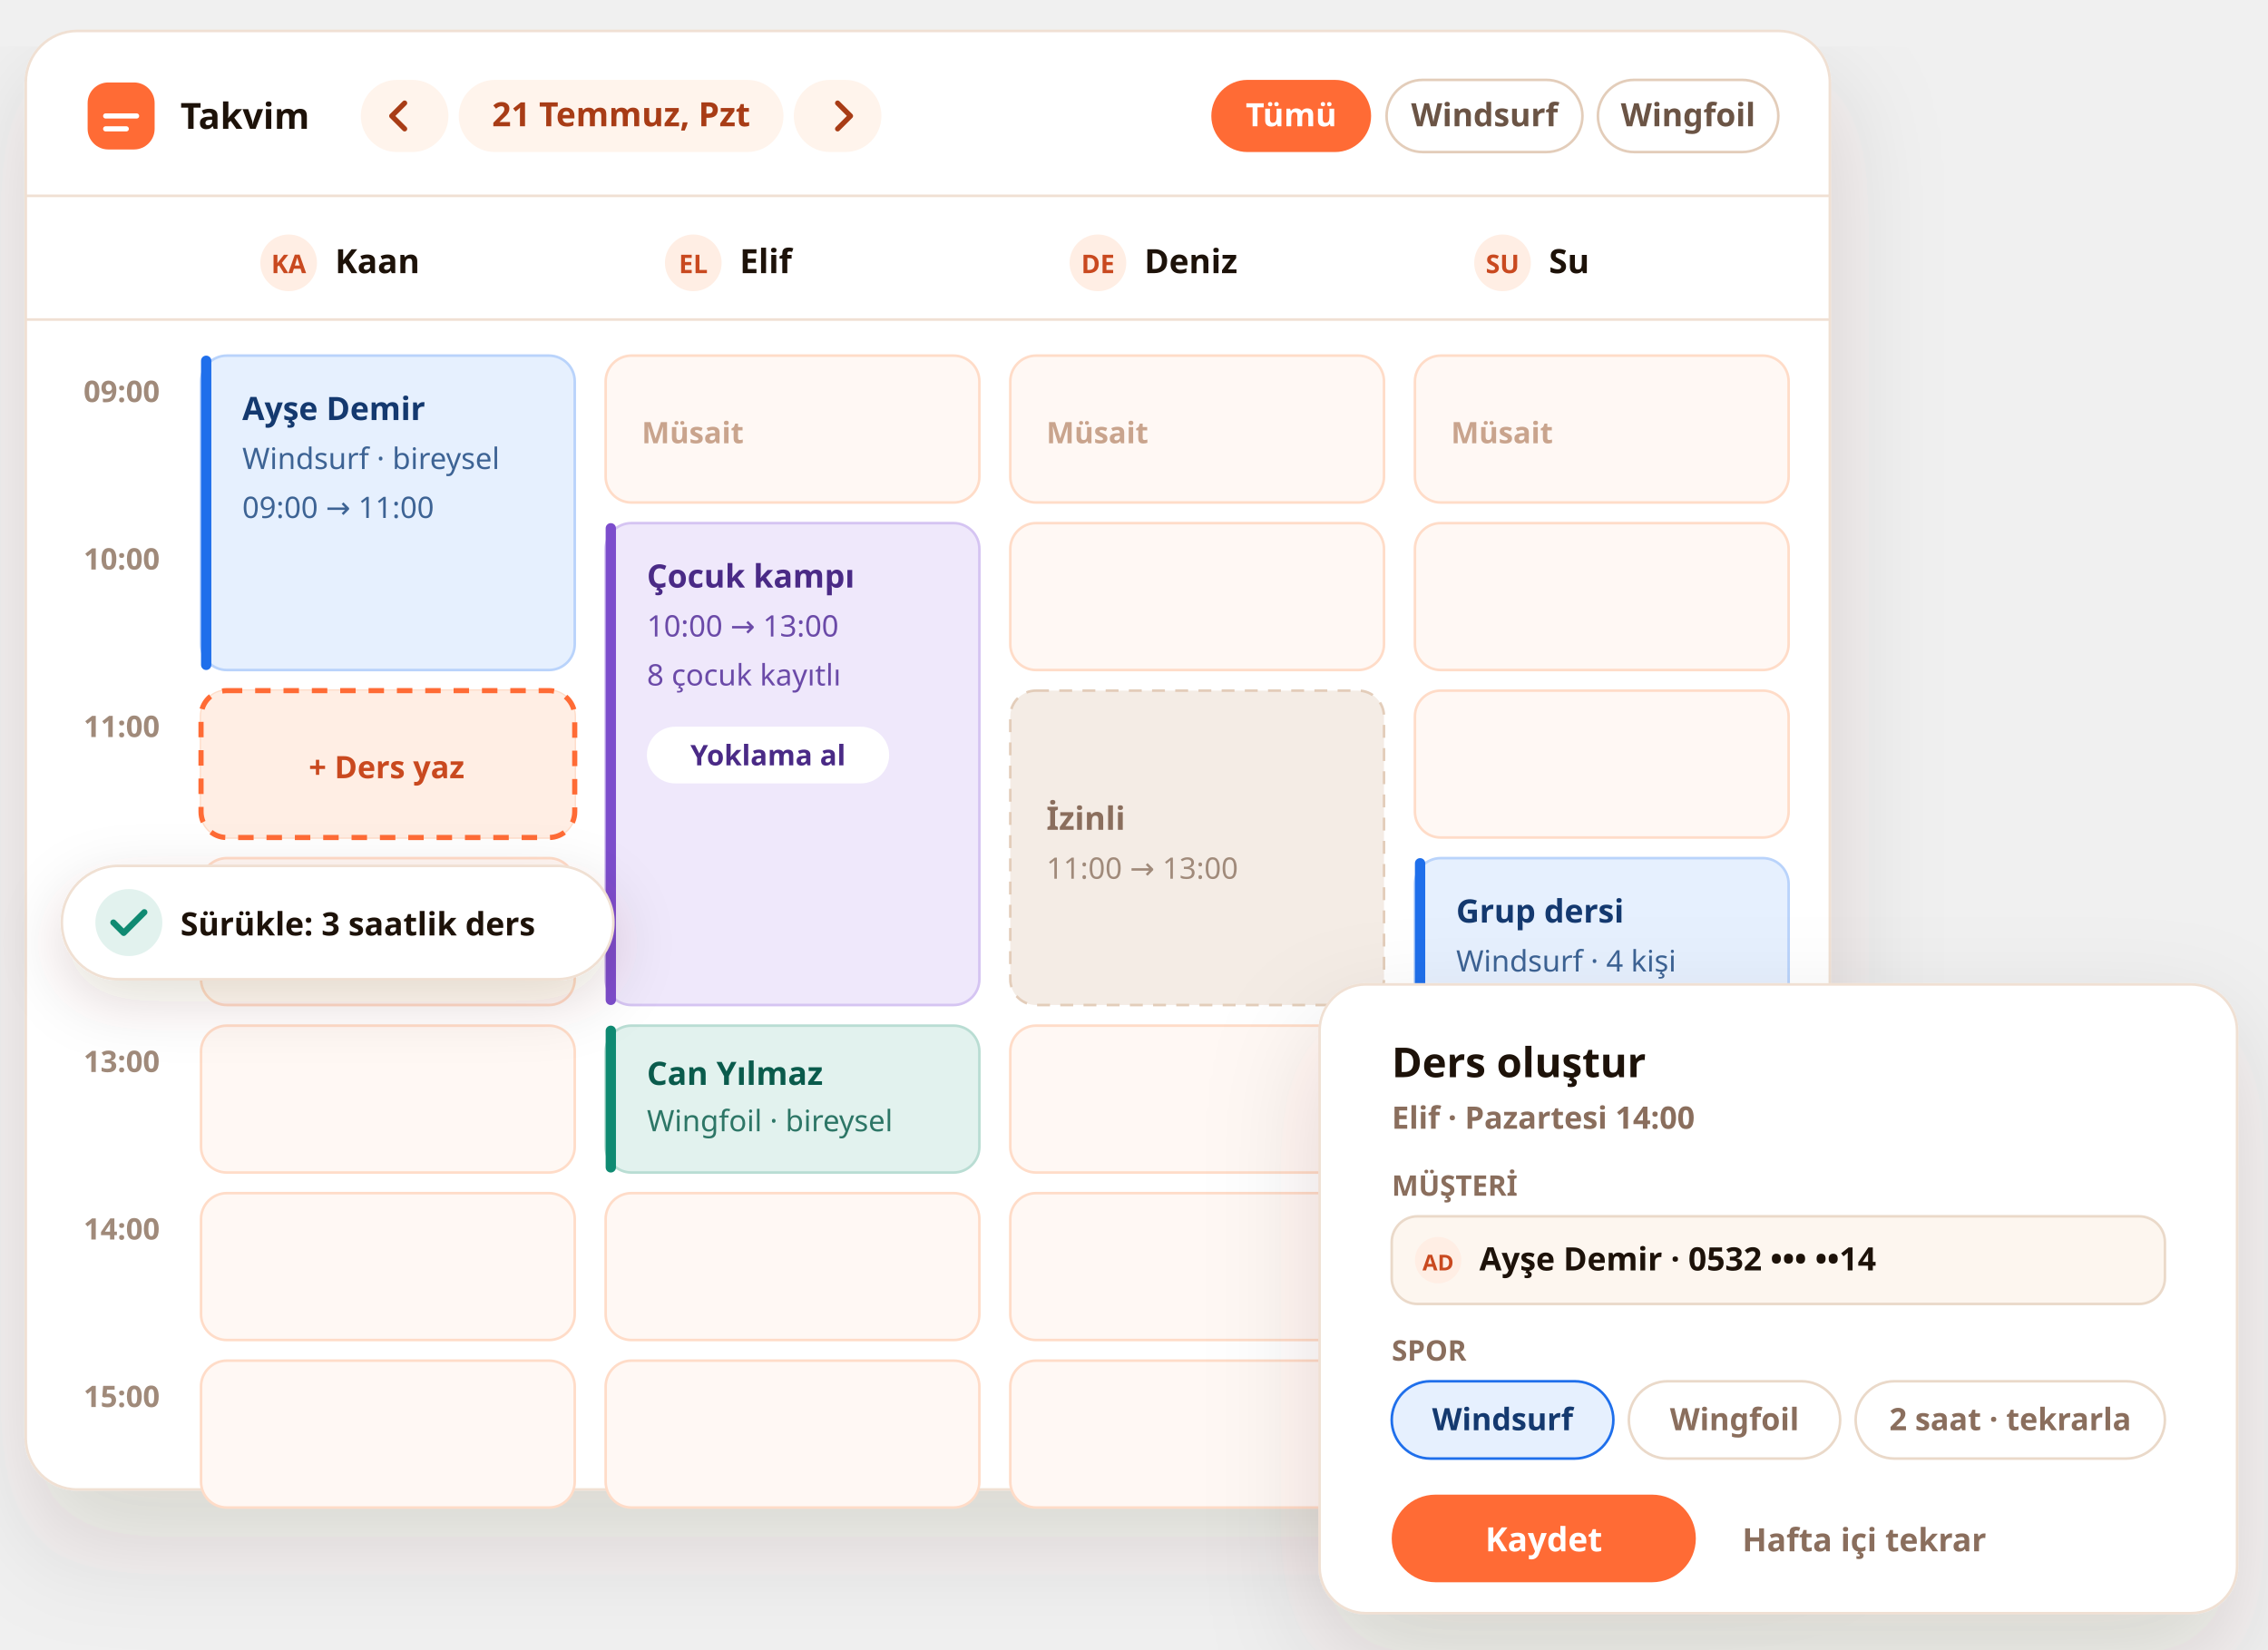
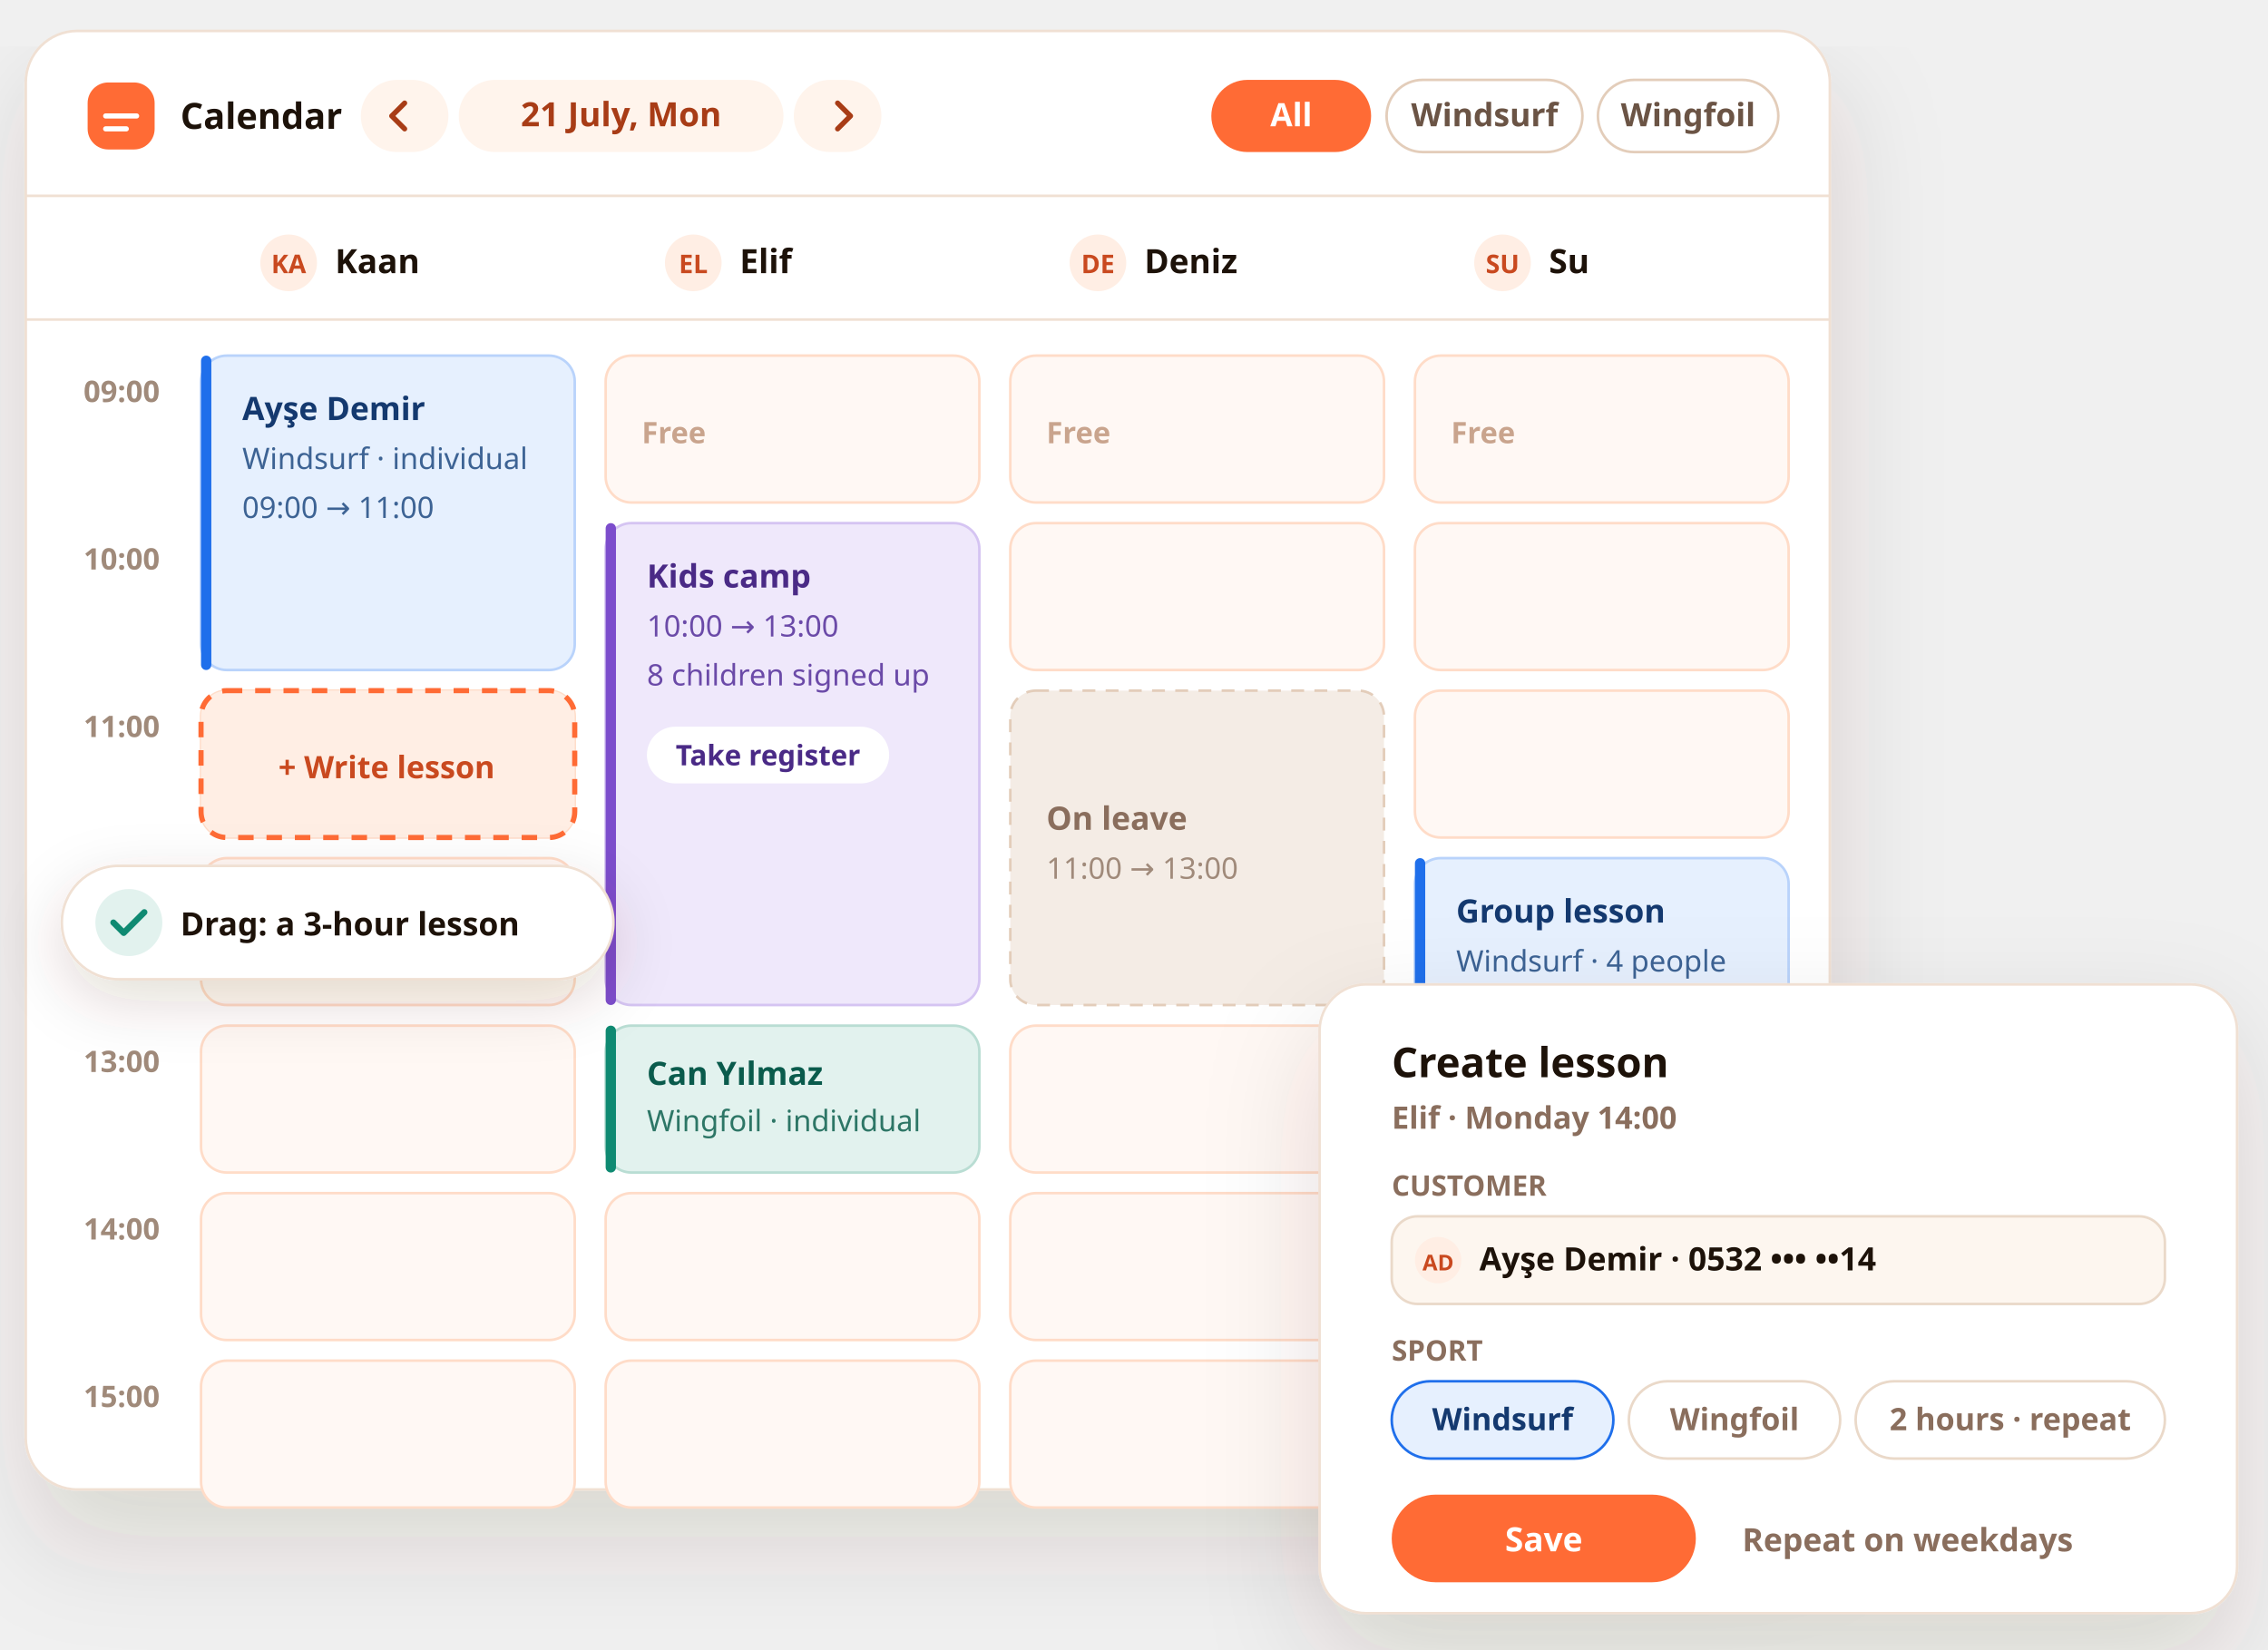
<svg xmlns="http://www.w3.org/2000/svg" viewBox="0 0 880 640" width="880" height="640" font-family="Plus Jakarta Sans, Segoe UI, system-ui, sans-serif">
  <defs>
    <filter id="card-shadow" x="-20%" y="-20%" width="140%" height="150%">
      <feDropShadow dx="0" dy="18" stdDeviation="22" flood-color="#4a2816" flood-opacity="0.14" />
    </filter>
    <filter id="pill-shadow" x="-40%" y="-60%" width="180%" height="240%">
      <feDropShadow dx="0" dy="8" stdDeviation="12" flood-color="#4a2816" flood-opacity="0.16" />
    </filter>
  </defs>
  <g filter="url(#card-shadow)">
    <rect x="10" y="12" width="700" height="566" rx="20" fill="#ffffff" stroke="#f0e0d3" />
  </g>
  <g>
    <rect x="34" y="32" width="26" height="26" rx="8" fill="#ff6b35" />
    <path d="M41 45h12M41 50h8" stroke="#fff" stroke-width="2" stroke-linecap="round" />
-     <text x="70" y="50" font-size="14" font-weight="700" fill="#1d1209">Takvim</text>
+     <text x="70" y="50" font-size="14" font-weight="700" fill="#1d1209">Calendar</text>
    <rect x="140" y="31" width="34" height="28" rx="14" fill="#fff4ec" />
    <path d="M157 40l-5 5 5 5" stroke="#a83c16" stroke-width="2" fill="none" stroke-linecap="round" stroke-linejoin="round" />
    <rect x="178" y="31" width="126" height="28" rx="14" fill="#fff4ec" />
-     <text x="241" y="49" font-size="13" font-weight="700" fill="#a83c16" text-anchor="middle">21 Temmuz, Pzt</text>
+     <text x="241" y="49" font-size="13" font-weight="700" fill="#a83c16" text-anchor="middle">21 July, Mon</text>
    <rect x="308" y="31" width="34" height="28" rx="14" fill="#fff4ec" />
    <path d="M325 40l5 5-5 5" stroke="#a83c16" stroke-width="2" fill="none" stroke-linecap="round" stroke-linejoin="round" />
    <rect x="470" y="31" width="62" height="28" rx="14" fill="#ff6b35" />
-     <text x="501" y="49" font-size="12.5" font-weight="700" fill="#ffffff" text-anchor="middle">Tümü</text>
+     <text x="501" y="49" font-size="12.5" font-weight="700" fill="#ffffff" text-anchor="middle">All</text>
    <rect x="538" y="31" width="76" height="28" rx="14" fill="#ffffff" stroke="#e3cdba" />
    <text x="576" y="49" font-size="12.5" font-weight="600" fill="#6b5445" text-anchor="middle">Windsurf</text>
    <rect x="620" y="31" width="70" height="28" rx="14" fill="#ffffff" stroke="#e3cdba" />
    <text x="655" y="49" font-size="12.5" font-weight="600" fill="#6b5445" text-anchor="middle">Wingfoil</text>
  </g>
  <line x1="10" y1="76" x2="710" y2="76" stroke="#f0e0d3" />
  <g>
    <circle cx="112" cy="102" r="11" fill="#ffeee4" />
    <text x="112" y="106" font-size="10" font-weight="800" fill="#c9491f" text-anchor="middle">KA</text>
    <text x="130" y="106" font-size="13" font-weight="700" fill="#1d1209">Kaan</text>
    <circle cx="269" cy="102" r="11" fill="#ffeee4" />
    <text x="269" y="106" font-size="10" font-weight="800" fill="#c9491f" text-anchor="middle">EL</text>
    <text x="287" y="106" font-size="13" font-weight="700" fill="#1d1209">Elif</text>
    <circle cx="426" cy="102" r="11" fill="#ffeee4" />
    <text x="426" y="106" font-size="10" font-weight="800" fill="#c9491f" text-anchor="middle">DE</text>
    <text x="444" y="106" font-size="13" font-weight="700" fill="#1d1209">Deniz</text>
    <circle cx="583" cy="102" r="11" fill="#ffeee4" />
    <text x="583" y="106" font-size="10" font-weight="800" fill="#c9491f" text-anchor="middle">SU</text>
    <text x="601" y="106" font-size="13" font-weight="700" fill="#1d1209">Su</text>
  </g>
  <line x1="10" y1="124" x2="710" y2="124" stroke="#f0e0d3" />
  <g font-size="11.5" font-weight="600" fill="#a08a7a" text-anchor="end">
    <text x="62" y="156">09:00</text>
    <text x="62" y="221">10:00</text>
    <text x="62" y="286">11:00</text>
    <text x="62" y="351">12:00</text>
    <text x="62" y="416">13:00</text>
    <text x="62" y="481">14:00</text>
    <text x="62" y="546">15:00</text>
  </g>
  <g fill="#fff8f4" stroke="#ffdcc8">
    <rect x="78" y="268" width="145" height="57" rx="10" />
    <rect x="78" y="333" width="145" height="57" rx="10" />
    <rect x="78" y="398" width="145" height="57" rx="10" />
    <rect x="78" y="463" width="145" height="57" rx="10" />
    <rect x="78" y="528" width="145" height="57" rx="10" />
    <rect x="235" y="138" width="145" height="57" rx="10" />
    <rect x="235" y="463" width="145" height="57" rx="10" />
    <rect x="235" y="528" width="145" height="57" rx="10" />
    <rect x="392" y="138" width="145" height="57" rx="10" />
    <rect x="392" y="203" width="145" height="57" rx="10" />
    <rect x="392" y="398" width="145" height="57" rx="10" />
    <rect x="392" y="463" width="145" height="57" rx="10" />
    <rect x="392" y="528" width="145" height="57" rx="10" />
    <rect x="549" y="138" width="145" height="57" rx="10" />
    <rect x="549" y="203" width="145" height="57" rx="10" />
    <rect x="549" y="268" width="145" height="57" rx="10" />
    <rect x="549" y="528" width="145" height="57" rx="10" />
  </g>
  <g font-size="11.5" font-weight="600" fill="#c9a48d">
-     <text x="92" y="302">Müsait</text>
-     <text x="249" y="172">Müsait</text>
-     <text x="406" y="172">Müsait</text>
-     <text x="563" y="172">Müsait</text>
+     <text x="92" y="302">Free</text>
+     <text x="249" y="172">Free</text>
+     <text x="406" y="172">Free</text>
+     <text x="563" y="172">Free</text>
  </g>
  <rect x="78" y="138" width="145" height="122" rx="10" fill="#e6f0fe" stroke="#b9d3fb" />
  <rect x="78" y="138" width="4" height="122" rx="2" fill="#1f6feb" />
  <text x="94" y="163" font-size="12.5" font-weight="700" fill="#14396f">Ayşe Demir</text>
-   <text x="94" y="182" font-size="11.5" fill="#3d6394">Windsurf · bireysel</text>
+   <text x="94" y="182" font-size="11.5" fill="#3d6394">Windsurf · individual</text>
  <text x="94" y="201" font-size="11.5" fill="#3d6394">09:00 → 11:00</text>
  <rect x="235" y="203" width="145" height="187" rx="10" fill="#efe8fb" stroke="#d5c4f2" />
  <rect x="235" y="203" width="4" height="187" rx="2" fill="#7c4dcc" />
-   <text x="251" y="228" font-size="12.5" font-weight="700" fill="#4a2a86">Çocuk kampı</text>
+   <text x="251" y="228" font-size="12.5" font-weight="700" fill="#4a2a86">Kids camp</text>
  <text x="251" y="247" font-size="11.5" fill="#6b4aa8">10:00 → 13:00</text>
-   <text x="251" y="266" font-size="11.5" fill="#6b4aa8">8 çocuk kayıtlı</text>
+   <text x="251" y="266" font-size="11.5" fill="#6b4aa8">8 children signed up</text>
  <rect x="251" y="282" width="94" height="22" rx="11" fill="#ffffff" />
-   <text x="298" y="297" font-size="11" font-weight="700" fill="#4a2a86" text-anchor="middle">Yoklama al</text>
+   <text x="298" y="297" font-size="11" font-weight="700" fill="#4a2a86" text-anchor="middle">Take register</text>
  <rect x="235" y="398" width="145" height="57" rx="10" fill="#e2f2ee" stroke="#b9ddd3" />
  <rect x="235" y="398" width="4" height="57" rx="2" fill="#0f8a72" />
  <text x="251" y="421" font-size="12.5" font-weight="700" fill="#0a5b4c">Can Yılmaz</text>
-   <text x="251" y="439" font-size="11.5" fill="#2d7666">Wingfoil · bireysel</text>
+   <text x="251" y="439" font-size="11.5" fill="#2d7666">Wingfoil · individual</text>
  <rect x="392" y="268" width="145" height="122" rx="10" fill="#f4ece5" stroke="#e3cdba" stroke-dasharray="5 4" />
-   <text x="406" y="322" font-size="12.5" font-weight="700" fill="#8a6e5d">İzinli</text>
+   <text x="406" y="322" font-size="12.5" font-weight="700" fill="#8a6e5d">On leave</text>
  <text x="406" y="341" font-size="11.5" fill="#a08a7a">11:00 → 13:00</text>
  <rect x="549" y="333" width="145" height="122" rx="10" fill="#e6f0fe" stroke="#b9d3fb" />
  <rect x="549" y="333" width="4" height="122" rx="2" fill="#1f6feb" />
-   <text x="565" y="358" font-size="12.5" font-weight="700" fill="#14396f">Grup dersi</text>
-   <text x="565" y="377" font-size="11.5" fill="#3d6394">Windsurf · 4 kişi</text>
+   <text x="565" y="358" font-size="12.5" font-weight="700" fill="#14396f">Group lesson</text>
+   <text x="565" y="377" font-size="11.5" fill="#3d6394">Windsurf · 4 people</text>
  <text x="565" y="396" font-size="11.5" fill="#3d6394">12:00 → 14:00</text>
  <rect x="78" y="268" width="145" height="57" rx="10" fill="#ffeee4" stroke="#ff6b35" stroke-width="2" stroke-dasharray="6 5" />
-   <text x="150" y="302" font-size="12" font-weight="700" fill="#c9491f" text-anchor="middle">+ Ders yaz</text>
+   <text x="150" y="302" font-size="12" font-weight="700" fill="#c9491f" text-anchor="middle">+ Write lesson</text>
  <g filter="url(#pill-shadow)">
    <rect x="24" y="336" width="214" height="44" rx="22" fill="#ffffff" stroke="#f0e0d3" />
  </g>
  <circle cx="50" cy="358" r="13" fill="#e2f2ee" />
  <path d="M44 358l4 4 8-8" stroke="#0f8a72" stroke-width="2.4" fill="none" stroke-linecap="round" stroke-linejoin="round" />
-   <text x="70" y="363" font-size="12.5" font-weight="700" fill="#1d1209">Sürükle: 3 saatlik ders</text>
+   <text x="70" y="363" font-size="12.5" font-weight="700" fill="#1d1209">Drag: a 3-hour lesson</text>
  <g filter="url(#card-shadow)">
    <rect x="512" y="382" width="356" height="244" rx="18" fill="#ffffff" stroke="#f0e0d3" />
  </g>
-   <text x="540" y="418" font-size="16" font-weight="800" fill="#1d1209">Ders oluştur</text>
-   <text x="540" y="438" font-size="12" font-weight="600" fill="#8a6e5d">Elif · Pazartesi 14:00</text>
-   <text x="540" y="464" font-size="11" font-weight="700" fill="#8a6e5d">MÜŞTERİ</text>
+   <text x="540" y="418" font-size="16" font-weight="800" fill="#1d1209">Create lesson</text>
+   <text x="540" y="438" font-size="12" font-weight="600" fill="#8a6e5d">Elif · Monday 14:00</text>
+   <text x="540" y="464" font-size="11" font-weight="700" fill="#8a6e5d">CUSTOMER</text>
  <rect x="540" y="472" width="300" height="34" rx="10" fill="#fdf6ef" stroke="#ead9c9" />
  <circle cx="558" cy="489" r="9" fill="#ffeee4" />
  <text x="558" y="493" font-size="8.5" font-weight="800" fill="#c9491f" text-anchor="middle">AD</text>
  <text x="574" y="493" font-size="12.5" font-weight="600" fill="#1d1209">Ayşe Demir · 0532 ••• ••14</text>
-   <text x="540" y="528" font-size="11" font-weight="700" fill="#8a6e5d">SPOR</text>
+   <text x="540" y="528" font-size="11" font-weight="700" fill="#8a6e5d">SPORT</text>
  <rect x="540" y="536" width="86" height="30" rx="15" fill="#e6f0fe" stroke="#1f6feb" />
  <text x="583" y="555" font-size="12" font-weight="700" fill="#14396f" text-anchor="middle">Windsurf</text>
  <rect x="632" y="536" width="82" height="30" rx="15" fill="#ffffff" stroke="#ead9c9" />
  <text x="673" y="555" font-size="12" font-weight="600" fill="#8a6e5d" text-anchor="middle">Wingfoil</text>
  <rect x="720" y="536" width="120" height="30" rx="15" fill="#ffffff" stroke="#ead9c9" />
-   <text x="780" y="555" font-size="12" font-weight="600" fill="#8a6e5d" text-anchor="middle">2 saat · tekrarla</text>
+   <text x="780" y="555" font-size="12" font-weight="600" fill="#8a6e5d" text-anchor="middle">2 hours · repeat</text>
  <rect x="540" y="580" width="118" height="34" rx="17" fill="#ff6b35" />
-   <text x="599" y="602" font-size="13" font-weight="700" fill="#ffffff" text-anchor="middle">Kaydet</text>
-   <text x="676" y="602" font-size="12.5" font-weight="600" fill="#8a6e5d">Hafta içi tekrar</text>
+   <text x="599" y="602" font-size="13" font-weight="700" fill="#ffffff" text-anchor="middle">Save</text>
+   <text x="676" y="602" font-size="12.5" font-weight="600" fill="#8a6e5d">Repeat on weekdays</text>
</svg>
